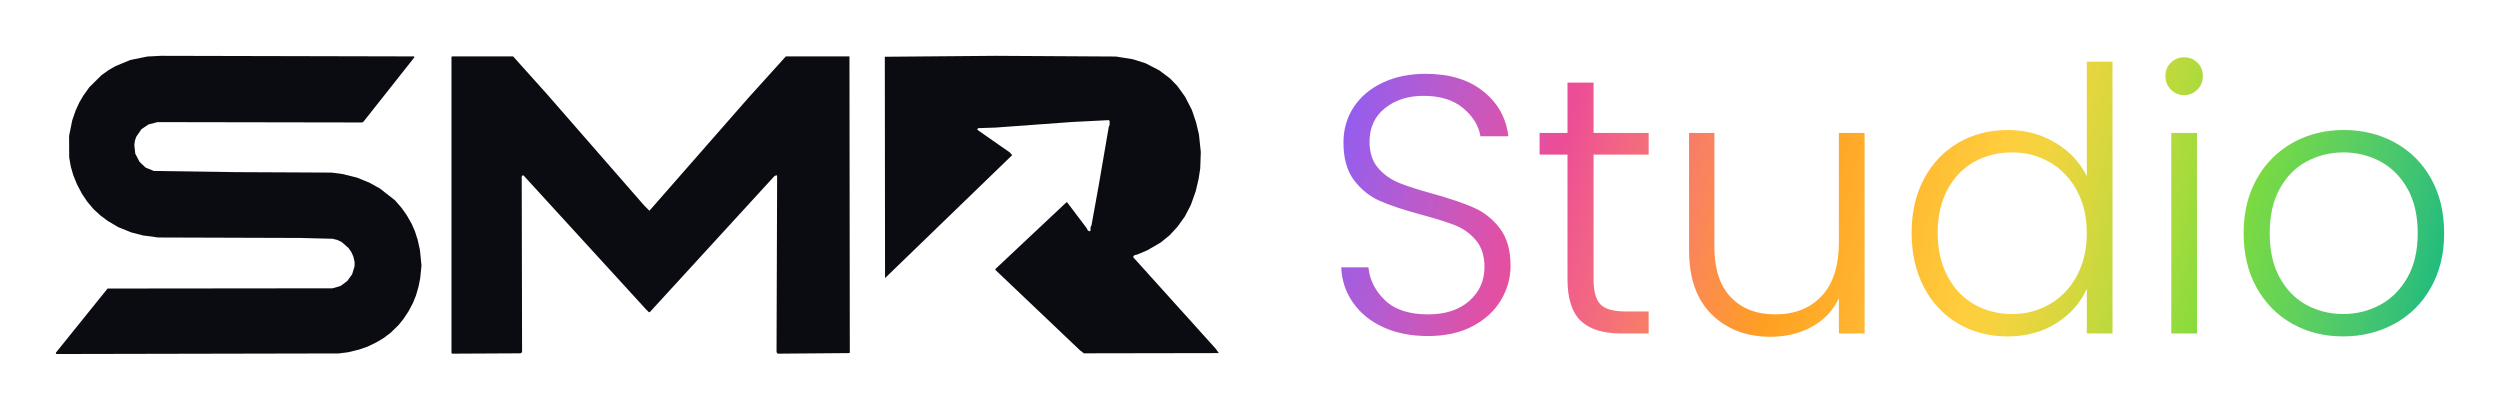
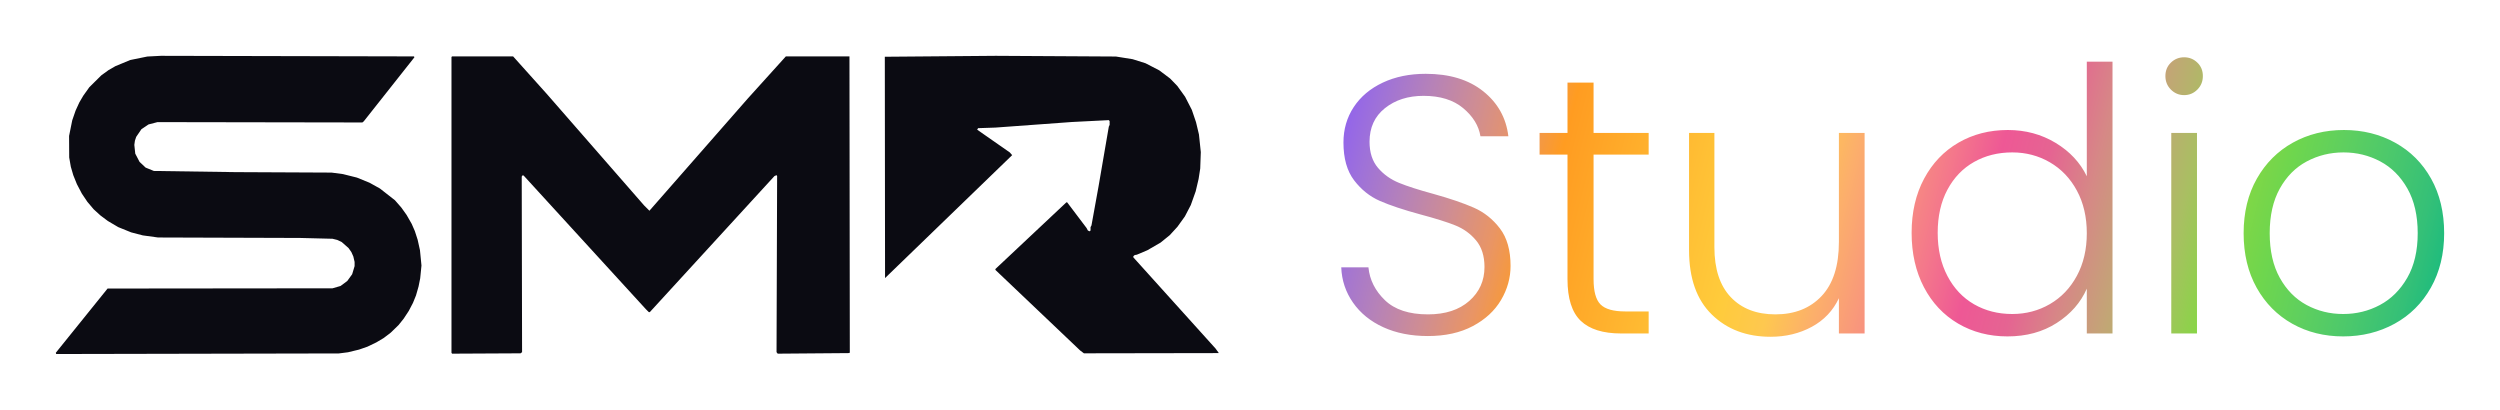
<svg xmlns="http://www.w3.org/2000/svg" viewBox="-48.0 -48.0 2149.6 352.4" role="img" aria-label="SMR Studio">
  <defs>
    <linearGradient id="g" gradientUnits="userSpaceOnUse" x1="18" y1="-237" x2="966" y2="1">
      <stop offset="0.000" stop-color="#8b5cf6" />
-       <stop offset="0.042" stop-color="#a05de3" />
-       <stop offset="0.083" stop-color="#b45cd1" />
-       <stop offset="0.125" stop-color="#c858bd" />
-       <stop offset="0.167" stop-color="#dc51a9" />
-       <stop offset="0.208" stop-color="#ed4d96" />
-       <stop offset="0.250" stop-color="#f16287" />
-       <stop offset="0.292" stop-color="#f57375" />
-       <stop offset="0.333" stop-color="#f9835f" />
-       <stop offset="0.375" stop-color="#fd9240" />
-       <stop offset="0.417" stop-color="#ff9f22" />
-       <stop offset="0.458" stop-color="#ffab29" />
-       <stop offset="0.500" stop-color="#ffb630" />
-       <stop offset="0.542" stop-color="#ffc236" />
-       <stop offset="0.583" stop-color="#ffcd3d" />
-       <stop offset="0.625" stop-color="#f1d43f" />
-       <stop offset="0.667" stop-color="#d9d73e" />
-       <stop offset="0.708" stop-color="#c0d93d" />
-       <stop offset="0.750" stop-color="#a3db3d" />
-       <stop offset="0.792" stop-color="#82dc3c" />
+       <stop offset="0.042" stop-color="#9f72d8" />
+       <stop offset="0.083" stop-color="#b682b8" />
+       <stop offset="0.125" stop-color="#cf8d93" />
+       <stop offset="0.167" stop-color="#e99565" />
+       <stop offset="0.208" stop-color="#ff9c21" />
+       <stop offset="0.250" stop-color="#ffa828" />
+       <stop offset="0.292" stop-color="#ffb42f" />
+       <stop offset="0.333" stop-color="#ffc035" />
+       <stop offset="0.375" stop-color="#ffcb3b" />
+       <stop offset="0.417" stop-color="#fec84f" />
+       <stop offset="0.458" stop-color="#fcaf6b" />
+       <stop offset="0.500" stop-color="#f8957d" />
+       <stop offset="0.542" stop-color="#f4788b" />
+       <stop offset="0.583" stop-color="#ee5895" />
+       <stop offset="0.625" stop-color="#e56492" />
+       <stop offset="0.667" stop-color="#d68886" />
+       <stop offset="0.708" stop-color="#c3a576" />
+       <stop offset="0.750" stop-color="#a9bf62" />
+       <stop offset="0.792" stop-color="#85d744" />
      <stop offset="0.833" stop-color="#6ed64e" />
      <stop offset="0.875" stop-color="#5ecf5f" />
      <stop offset="0.917" stop-color="#4bc86c" />
      <stop offset="0.958" stop-color="#35c077" />
      <stop offset="1.000" stop-color="#10b981" />
    </linearGradient>
  </defs>
  <path fill="#0b0b12" fill-rule="evenodd" d="M340.2 1.0 L340.2 255.3 L340.7 256.1 L399.6 255.8 L400.9 254.8 L400.6 103.9 L401.1 102.9 L402.2 102.9 L507.3 217.8 L509.9 220.4 L510.7 220.4 L617.9 103.4 L619.7 102.6 L620.2 103.4 L619.7 254.8 L620.7 256.1 L682.2 255.6 L682.7 255.1 L682.4 0.5 L627.7 0.5 L594.9 36.8 L510.4 133.2 L505.8 128.6 L422.1 32.7 L393.2 0.5 L340.7 0.5ZM712.8 0.8 L713.0 191.1 L822.3 85.4 L820.3 83.1 L792.2 63.5 L793.0 62.2 L807.9 61.7 L873.7 56.9 L905.4 55.3 L906.1 56.1 L906.1 59.4 L905.4 60.9 L896.6 112.1 L890.5 145.8 L889.7 147.3 L889.7 150.2 L888.9 150.9 L887.4 150.2 L886.3 148.1 L869.6 126.0 L868.9 126.0 L807.9 183.3 L807.9 184.1 L880.7 253.3 L884.0 255.8 L1000.0 255.6 L997.2 251.7 L926.5 173.3 L926.5 172.3 L927.7 171.3 L929.5 171.0 L938.5 167.2 L949.9 160.6 L957.8 154.2 L964.4 147.0 L970.8 138.1 L975.9 128.3 L980.1 116.5 L982.6 105.9 L984.0 96.9 L984.5 82.8 L982.9 67.6 L980.4 57.1 L976.8 46.5 L971.0 35.2 L964.3 25.9 L958.1 19.5 L948.8 12.5 L937.0 6.4 L925.9 2.9 L911.5 0.6 L808.2 0.0ZM28.8 27.0 L23.6 34.3 L20.2 40.1 L17.0 47.1 L14.1 55.5 L11.4 68.9 L11.5 87.4 L12.9 95.4 L15.0 102.6 L18.1 110.3 L22.4 118.5 L27.1 125.5 L32.5 131.9 L38.3 137.2 L44.7 142.0 L53.7 147.3 L64.8 151.8 L74.8 154.4 L87.9 156.2 L210.1 156.6 L237.9 157.3 L242.0 158.3 L245.8 160.1 L251.7 165.3 L254.1 168.7 L255.8 172.5 L256.9 177.2 L256.9 180.8 L254.8 187.8 L250.6 193.6 L244.8 197.9 L237.9 199.9 L44.5 200.1 L0.0 255.3 L0.3 256.4 L243.3 255.9 L251.2 254.9 L260.7 252.6 L267.9 250.1 L275.6 246.4 L282.1 242.5 L288.0 238.0 L294.7 231.5 L299.1 226.0 L303.5 219.3 L307.1 212.4 L309.7 206.0 L311.9 198.3 L313.3 191.3 L314.4 180.3 L313.1 167.1 L311.1 158.1 L308.7 150.7 L306.0 144.5 L301.6 136.8 L297.1 130.5 L291.6 124.2 L278.7 114.1 L269.7 109.1 L258.9 104.7 L246.9 101.7 L237.1 100.4 L154.3 100.0 L84.3 99.0 L77.2 96.1 L72.0 91.2 L68.3 84.1 L67.5 76.6 L68.0 73.0 L69.1 69.7 L73.6 63.1 L79.7 59.0 L87.4 57.0 L263.6 57.3 L264.8 56.3 L308.3 1.3 L308.0 0.5 L90.3 0.0 L78.7 0.6 L64.0 3.6 L51.2 8.9 L45.3 12.3 L39.1 16.8Z" />
  <path fill="url(#g)" transform="translate(1087.58 238.73)" d="M17.684 -56.842H41.053Q42.632 -40.737 55.263 -28.579Q67.895 -16.421 92.211 -16.421Q114.632 -16.421 127.737 -27.947Q140.842 -39.474 140.842 -57.158Q140.842 -71.368 133.579 -80.053Q126.316 -88.737 115.579 -93.0Q104.842 -97.263 85.895 -102.316Q63.789 -108.316 50.842 -114.0Q37.895 -119.684 28.737 -131.684Q19.579 -143.684 19.579 -164.211Q19.579 -181.263 28.421 -194.684Q37.263 -208.105 53.368 -215.684Q69.474 -223.263 90.316 -223.263Q120.947 -223.263 139.737 -208.263Q158.526 -193.263 161.368 -169.579H137.368Q135.158 -183.158 122.526 -193.737Q109.895 -204.316 88.421 -204.316Q68.526 -204.316 55.263 -193.737Q42.0 -183.158 42.0 -164.842Q42.0 -150.947 49.263 -142.421Q56.526 -133.895 67.421 -129.474Q78.316 -125.053 96.947 -120.0Q118.421 -114.0 131.684 -108.158Q144.947 -102.316 154.105 -90.316Q163.263 -78.316 163.263 -58.105Q163.263 -42.632 155.053 -28.737Q146.842 -14.842 130.737 -6.316Q114.632 2.211 92.211 2.211Q70.421 2.211 53.842 -5.368Q37.263 -12.947 27.789 -26.526Q18.316 -40.105 17.684 -56.842ZM234.632 -153.789V-46.737Q234.632 -30.947 240.632 -24.947Q246.632 -18.947 261.789 -18.947H282.0V0.0H258.316Q234.947 0.0 223.579 -10.895Q212.211 -21.789 212.211 -46.737V-153.789H188.211V-172.421H212.211V-215.684H234.632V-172.421H282.0V-153.789ZM467.684 -172.421V0.0H445.579V-30.316Q438.0 -14.211 422.211 -5.684Q406.421 2.842 386.842 2.842Q355.895 2.842 336.316 -16.263Q316.737 -35.368 316.737 -71.684V-172.421H338.526V-74.211Q338.526 -46.105 352.579 -31.263Q366.632 -16.421 390.947 -16.421Q415.895 -16.421 430.737 -32.211Q445.579 -48.0 445.579 -78.632V-172.421ZM590.842 -174.947Q613.579 -174.947 631.895 -163.895Q650.211 -152.842 658.737 -135.158V-233.684H680.842V0.0H658.737V-38.526Q650.842 -20.526 632.842 -9Q614.842 2.526 590.526 2.526Q566.842 2.526 548.053 -8.526Q529.263 -19.579 518.684 -39.789Q508.105 -60.0 508.105 -86.526Q508.105 -113.053 518.842 -133.105Q529.579 -153.158 548.368 -164.053Q567.158 -174.947 590.842 -174.947ZM594.632 -155.684Q576.316 -155.684 561.789 -147.474Q547.263 -139.263 538.895 -123.632Q530.526 -108.0 530.526 -86.526Q530.526 -65.368 538.895 -49.421Q547.263 -33.474 561.789 -25.105Q576.316 -16.737 594.632 -16.737Q612.316 -16.737 627.0 -25.263Q641.684 -33.789 650.211 -49.579Q658.737 -65.368 658.737 -86.211Q658.737 -107.053 650.211 -122.842Q641.684 -138.632 627.0 -147.158Q612.316 -155.684 594.632 -155.684ZM726.316 -221.368Q726.316 -228.316 731.053 -232.895Q735.789 -237.474 742.421 -237.474Q749.053 -237.474 753.789 -232.895Q758.526 -228.316 758.526 -221.368Q758.526 -214.421 753.789 -209.684Q749.053 -204.947 742.421 -204.947Q735.789 -204.947 731.053 -209.684Q726.316 -214.421 726.316 -221.368ZM753.474 -172.421V0.0H731.368V-172.421ZM793.579 -86.211Q793.579 -113.053 804.947 -133.105Q816.316 -153.158 835.895 -164.053Q855.474 -174.947 879.789 -174.947Q904.105 -174.947 923.842 -164.053Q943.579 -153.158 954.789 -133.105Q966 -113.053 966 -86.211Q966 -59.684 954.632 -39.474Q943.263 -19.263 923.368 -8.368Q903.474 2.526 879.158 2.526Q854.842 2.526 835.421 -8.368Q816 -19.263 804.789 -39.316Q793.579 -59.368 793.579 -86.211ZM943.263 -86.211Q943.263 -108.947 934.421 -124.579Q925.579 -140.211 911.053 -147.947Q896.526 -155.684 879.474 -155.684Q862.421 -155.684 847.895 -147.947Q833.368 -140.211 824.684 -124.579Q816 -108.947 816 -86.211Q816 -63.474 824.684 -47.842Q833.368 -32.211 847.737 -24.474Q862.105 -16.737 879.158 -16.737Q896.211 -16.737 910.737 -24.474Q925.263 -32.211 934.263 -47.842Q943.263 -63.474 943.263 -86.211Z" />
</svg>
